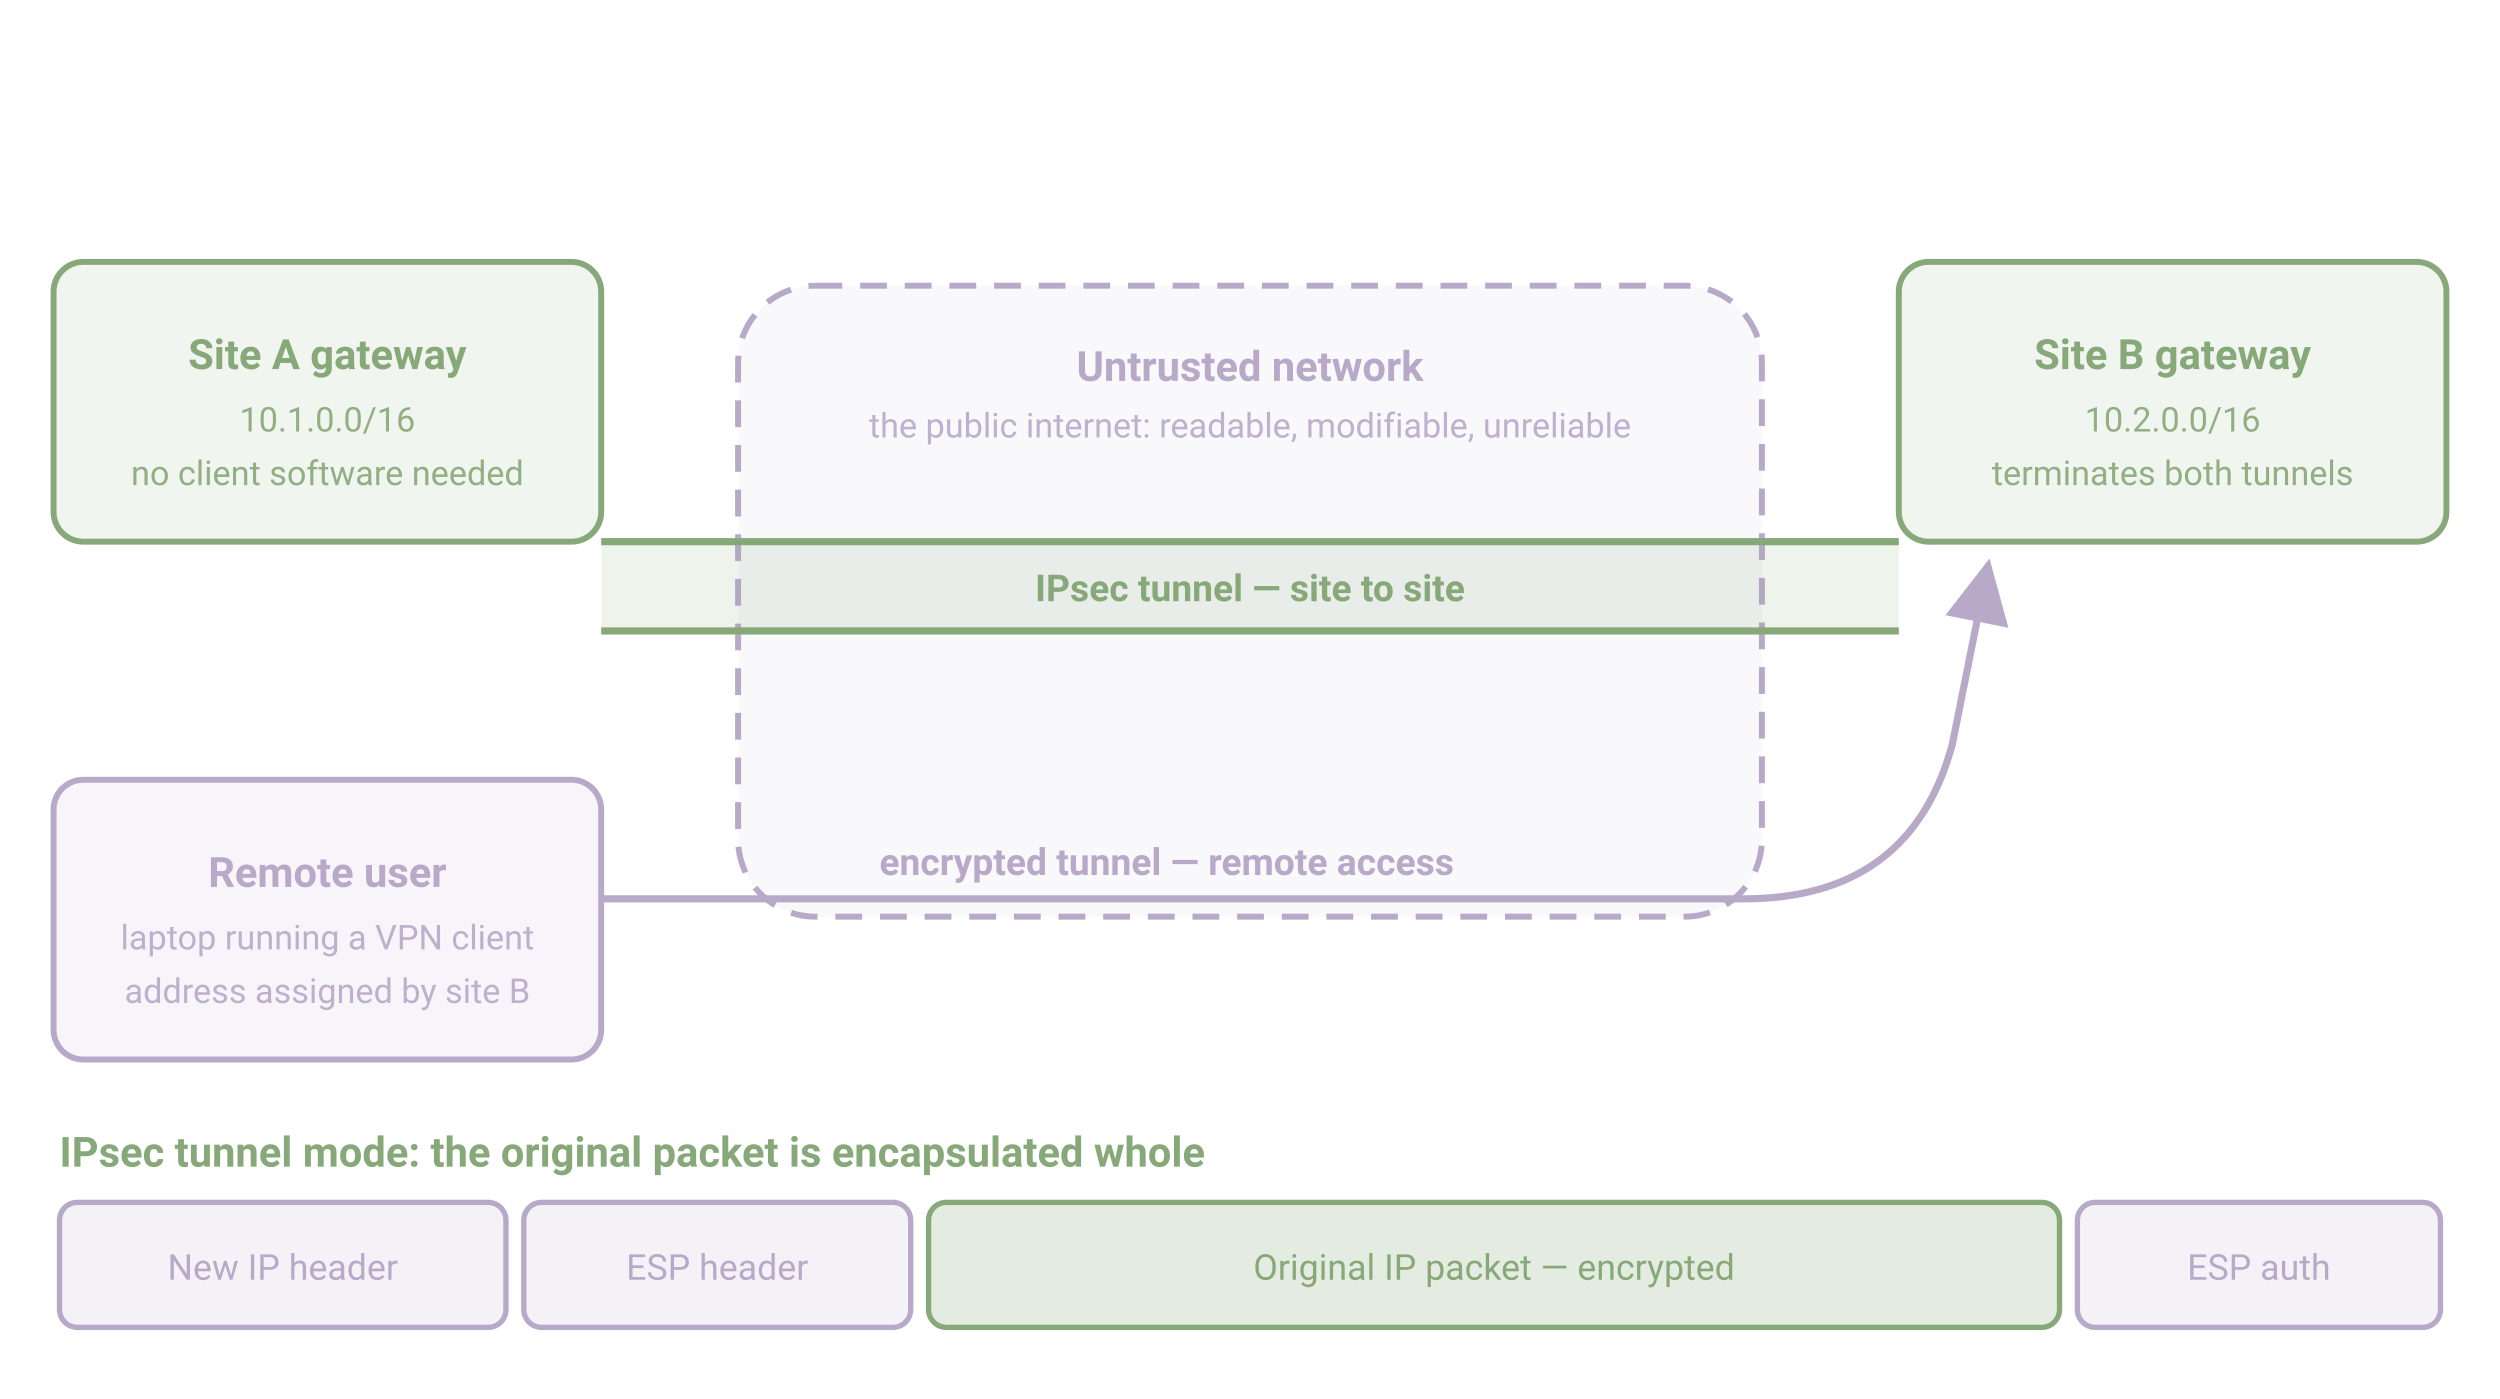
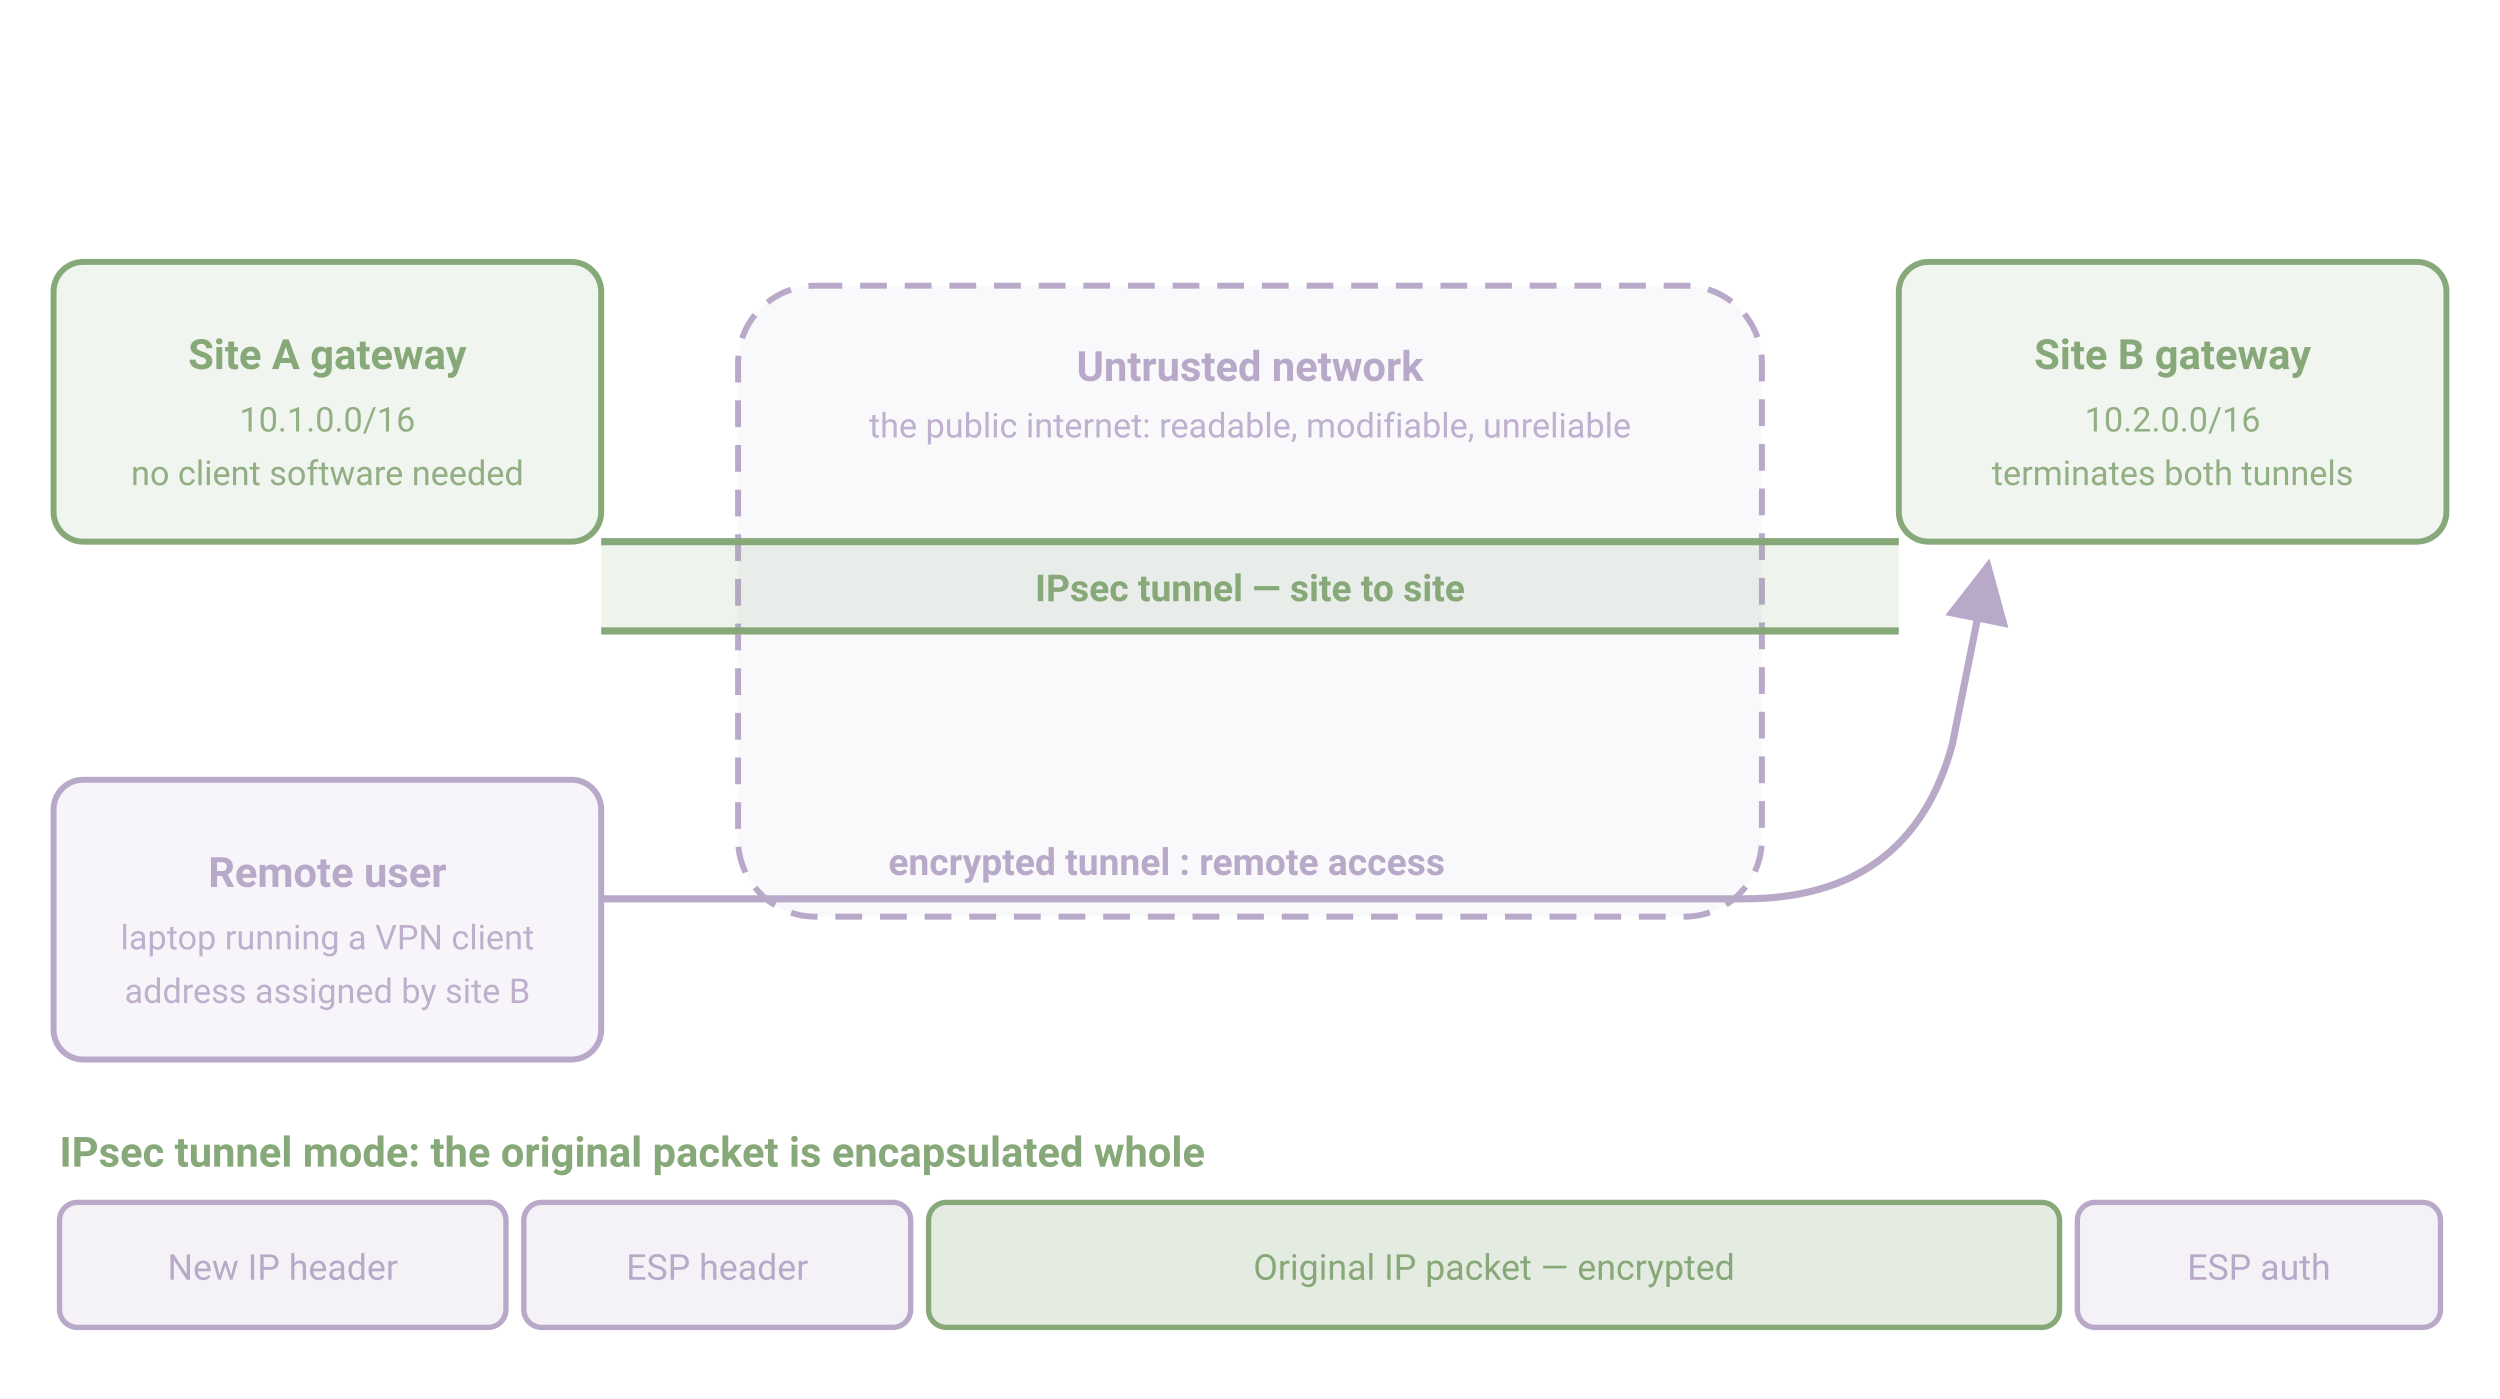
<svg xmlns="http://www.w3.org/2000/svg" width="840" height="470" viewBox="0 0 840 470" role="img" aria-labelledby="t d">
  <defs>
    <marker id="as" markerWidth="9" markerHeight="9" refX="8" refY="4.5" orient="auto">
      <path d="M0,0 L9,4.5 L0,9 Z" fill="#87A878" />
    </marker>
    <marker id="al" markerWidth="9" markerHeight="9" refX="8" refY="4.5" orient="auto">
      <path d="M0,0 L9,4.5 L0,9 Z" fill="#B8A9C9" />
    </marker>
  </defs>
  <style>
 text{font-family:'Segoe UI',system-ui,-apple-system,Roboto,Arial,sans-serif}
 .hd{font-size:14px;font-weight:600}
 .sb{font-size:11.5px;fill-opacity:.9}
 .tl{font-size:12.5px;font-weight:600}
 .fx{font-size:12px}
 .cap{font-size:12px;fill-opacity:.9}
 .sg{fill:#87A878}.lv{fill:#B8A9C9}
</style>
  <rect x="248" y="96" width="344" height="212" rx="26" fill="#B8A9C9" fill-opacity=".08" stroke="#B8A9C9" stroke-width="2" stroke-dasharray="9 6" />
  <text class="hd lv" x="420" y="128" text-anchor="middle">Untrusted network</text>
  <text class="sb lv" x="420" y="147" text-anchor="middle">the public internet: readable, modifiable, unreliable</text>
  <rect x="18" y="88" width="184" height="94" rx="10" fill="#87A878" fill-opacity=".12" stroke="#87A878" stroke-width="2" />
  <text class="hd sg" x="110" y="124" text-anchor="middle">Site A gateway</text>
  <text class="sb sg" x="110" y="145" text-anchor="middle">10.1.0.0/16</text>
  <text class="sb sg" x="110" y="163" text-anchor="middle">no client software needed</text>
  <rect x="638" y="88" width="184" height="94" rx="10" fill="#87A878" fill-opacity=".12" stroke="#87A878" stroke-width="2" />
  <text class="hd sg" x="730" y="124" text-anchor="middle">Site B gateway</text>
  <text class="sb sg" x="730" y="145" text-anchor="middle">10.2.0.0/16</text>
  <text class="sb sg" x="730" y="163" text-anchor="middle">terminates both tunnels</text>
  <g fill="none" stroke="#87A878" stroke-width="2.4">
    <line x1="202" y1="182" x2="638" y2="182" />
    <line x1="202" y1="212" x2="638" y2="212" />
  </g>
  <rect x="202" y="182" width="436" height="30" fill="#87A878" fill-opacity=".14" />
  <text class="tl sg" x="420" y="202" text-anchor="middle">IPsec tunnel — site to site</text>
  <rect x="18" y="262" width="184" height="94" rx="10" fill="#B8A9C9" fill-opacity=".12" stroke="#B8A9C9" stroke-width="2" />
  <text class="hd lv" x="110" y="298" text-anchor="middle">Remote user</text>
  <text class="sb lv" x="110" y="319" text-anchor="middle">laptop running a VPN client</text>
  <text class="sb lv" x="110" y="337" text-anchor="middle">address assigned by site B</text>
  <path d="M202 302 L586 302 Q642 302 656 250 L668 190" fill="none" stroke="#B8A9C9" stroke-width="2.4" marker-end="url(#al)" />
-   <text class="tl lv" x="392" y="294" text-anchor="middle">encrypted tunnel — remote access</text>
+   <text class="tl lv" x="392" y="294" text-anchor="middle">encrypted tunnel : remote access</text>
  <text class="hd sg" x="20" y="392">IPsec tunnel mode: the original packet is encapsulated whole</text>
  <g stroke-width="1.8">
    <rect x="20" y="404" width="150" height="42" rx="6" fill="#B8A9C9" fill-opacity=".16" stroke="#B8A9C9" />
    <rect x="176" y="404" width="130" height="42" rx="6" fill="#B8A9C9" fill-opacity=".16" stroke="#B8A9C9" />
    <rect x="312" y="404" width="380" height="42" rx="6" fill="#87A878" fill-opacity=".22" stroke="#87A878" />
    <rect x="698" y="404" width="122" height="42" rx="6" fill="#B8A9C9" fill-opacity=".16" stroke="#B8A9C9" />
  </g>
  <text class="fx lv" x="95" y="430" text-anchor="middle">New IP header</text>
  <text class="fx lv" x="241" y="430" text-anchor="middle">ESP header</text>
  <text class="fx sg" x="502" y="430" text-anchor="middle">Original IP packet — encrypted</text>
  <text class="fx lv" x="759" y="430" text-anchor="middle">ESP auth</text>
</svg>
